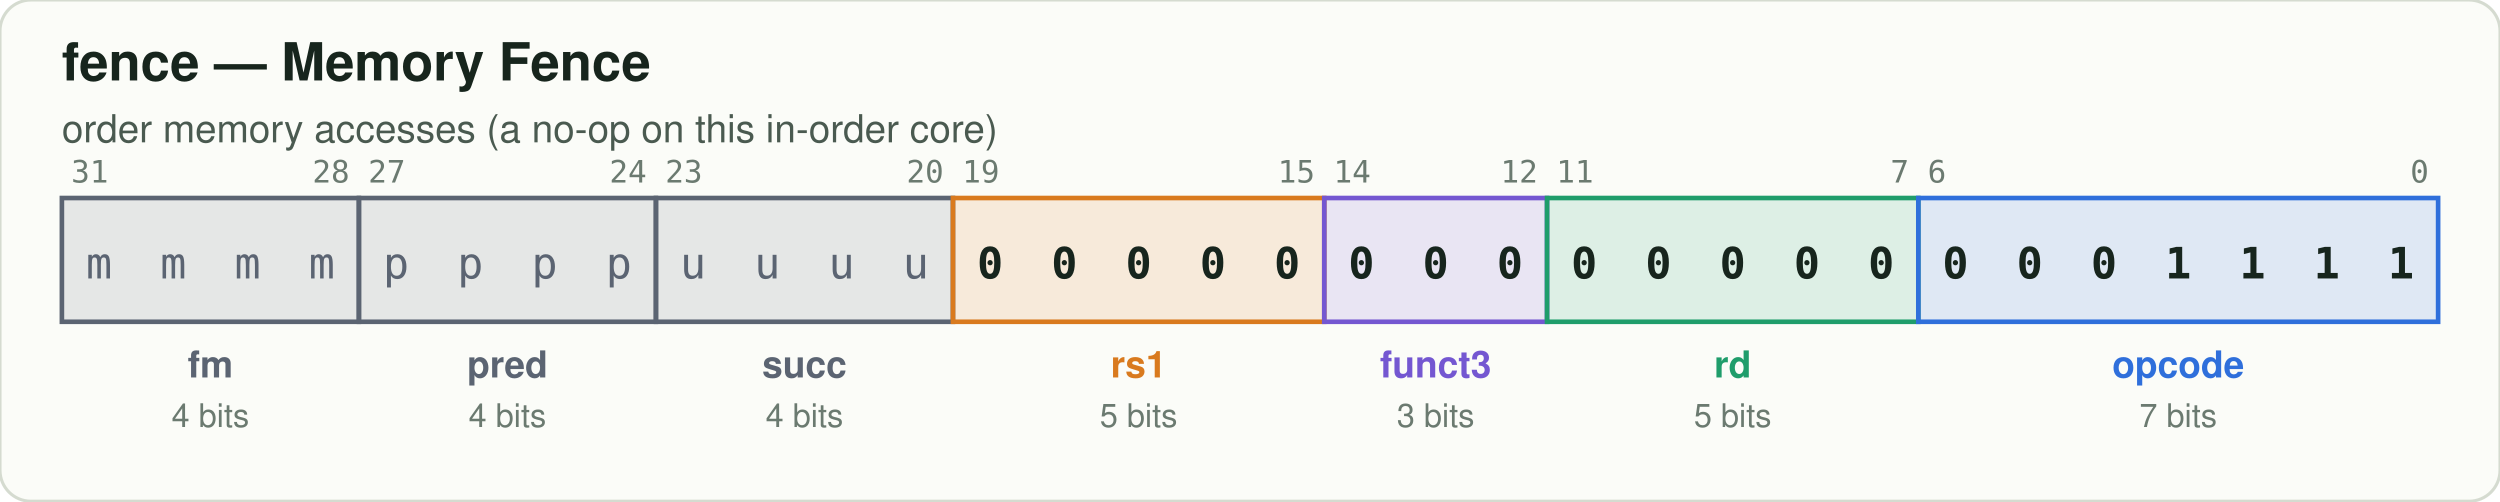
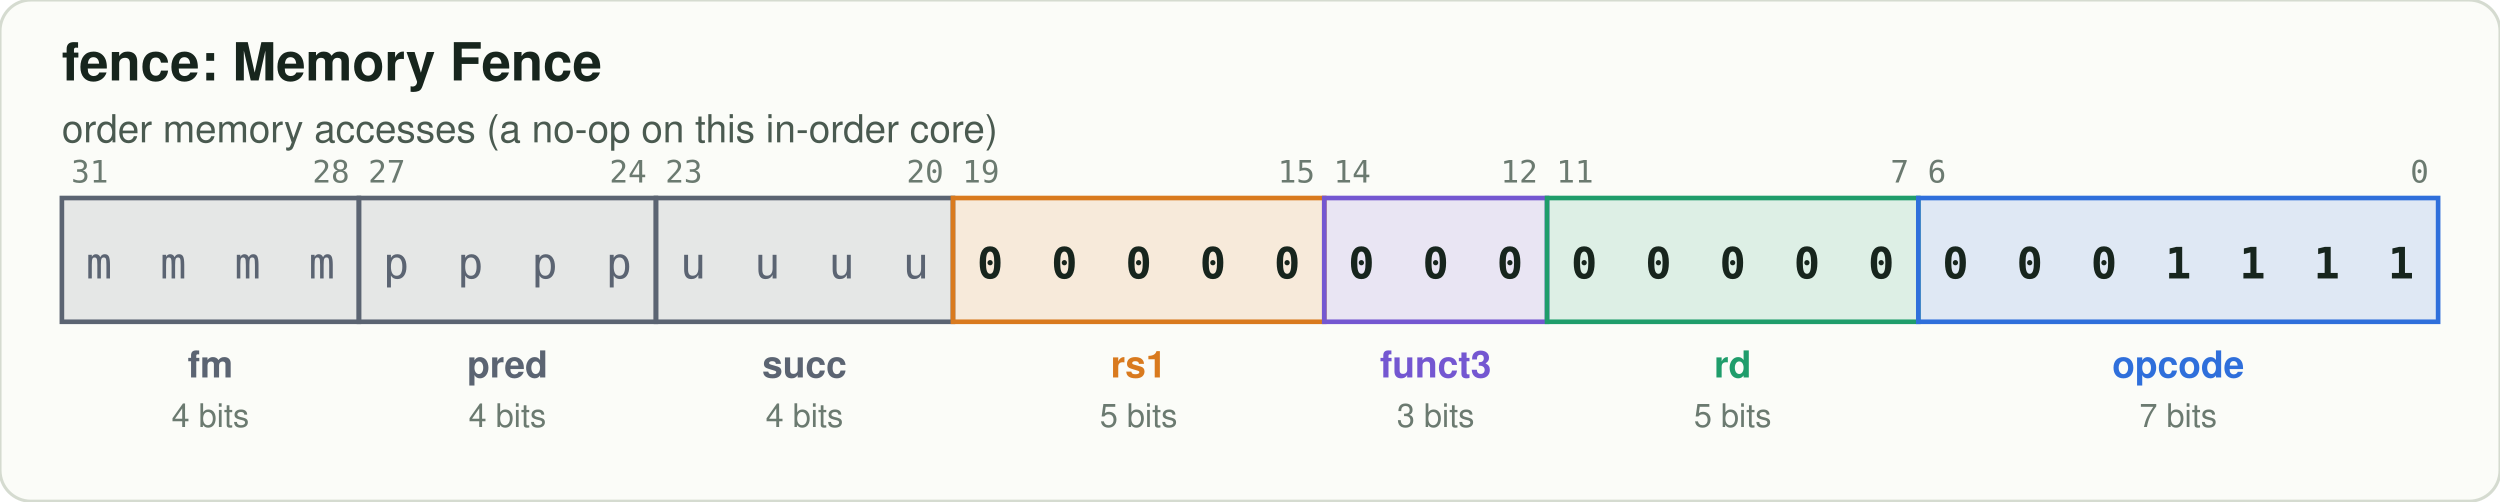
<svg xmlns="http://www.w3.org/2000/svg" viewBox="0 0 808 162" width="808" height="162">
  <rect width="100%" height="100%" rx="10" fill="#FBFCF8" stroke="#D5DBD0" />
-   <text x="20" y="26" font-family="'IBM Plex Sans','Segoe UI',Helvetica,Arial,sans-serif" font-size="17" font-weight="600" fill="#17251D">fence — Memory Fence</text>
+   <text x="20" y="26" font-family="'IBM Plex Sans','Segoe UI',Helvetica,Arial,sans-serif" font-size="17" font-weight="600" fill="#17251D">fence: Memory Fence</text>
  <text x="20" y="46" font-family="'IBM Plex Sans','Segoe UI',Helvetica,Arial,sans-serif" font-size="12.5" fill="#4A5A50">order memory accesses (a no-op on this in-order core)</text>
  <rect x="20" y="64" width="96" height="40" fill="#5B6472" fill-opacity="0.14" stroke="#5B6472" stroke-width="1.5" />
  <text x="32" y="90" text-anchor="middle" font-family="'IBM Plex Mono','SFMono-Regular',Consolas,monospace" font-size="14" font-weight="400" fill="#5B6472">m</text>
  <text x="56" y="90" text-anchor="middle" font-family="'IBM Plex Mono','SFMono-Regular',Consolas,monospace" font-size="14" font-weight="400" fill="#5B6472">m</text>
  <text x="80" y="90" text-anchor="middle" font-family="'IBM Plex Mono','SFMono-Regular',Consolas,monospace" font-size="14" font-weight="400" fill="#5B6472">m</text>
  <text x="104" y="90" text-anchor="middle" font-family="'IBM Plex Mono','SFMono-Regular',Consolas,monospace" font-size="14" font-weight="400" fill="#5B6472">m</text>
  <text x="23" y="59" font-family="'IBM Plex Mono','SFMono-Regular',Consolas,monospace" font-size="10" fill="#6B7A70">31</text>
  <text x="113" y="59" text-anchor="end" font-family="'IBM Plex Mono','SFMono-Regular',Consolas,monospace" font-size="10" fill="#6B7A70">28</text>
  <text x="68" y="122" text-anchor="middle" font-family="'IBM Plex Sans','Segoe UI',Helvetica,Arial,sans-serif" font-size="12" font-weight="600" fill="#5B6472">fm</text>
  <text x="68" y="138" text-anchor="middle" font-family="'IBM Plex Sans','Segoe UI',Helvetica,Arial,sans-serif" font-size="10.5" fill="#6B7A70">4 bits</text>
  <rect x="116" y="64" width="96" height="40" fill="#5B6472" fill-opacity="0.14" stroke="#5B6472" stroke-width="1.5" />
  <text x="128" y="90" text-anchor="middle" font-family="'IBM Plex Mono','SFMono-Regular',Consolas,monospace" font-size="14" font-weight="400" fill="#5B6472">p</text>
  <text x="152" y="90" text-anchor="middle" font-family="'IBM Plex Mono','SFMono-Regular',Consolas,monospace" font-size="14" font-weight="400" fill="#5B6472">p</text>
  <text x="176" y="90" text-anchor="middle" font-family="'IBM Plex Mono','SFMono-Regular',Consolas,monospace" font-size="14" font-weight="400" fill="#5B6472">p</text>
  <text x="200" y="90" text-anchor="middle" font-family="'IBM Plex Mono','SFMono-Regular',Consolas,monospace" font-size="14" font-weight="400" fill="#5B6472">p</text>
  <text x="119" y="59" font-family="'IBM Plex Mono','SFMono-Regular',Consolas,monospace" font-size="10" fill="#6B7A70">27</text>
  <text x="209" y="59" text-anchor="end" font-family="'IBM Plex Mono','SFMono-Regular',Consolas,monospace" font-size="10" fill="#6B7A70">24</text>
  <text x="164" y="122" text-anchor="middle" font-family="'IBM Plex Sans','Segoe UI',Helvetica,Arial,sans-serif" font-size="12" font-weight="600" fill="#5B6472">pred</text>
  <text x="164" y="138" text-anchor="middle" font-family="'IBM Plex Sans','Segoe UI',Helvetica,Arial,sans-serif" font-size="10.5" fill="#6B7A70">4 bits</text>
  <rect x="212" y="64" width="96" height="40" fill="#5B6472" fill-opacity="0.14" stroke="#5B6472" stroke-width="1.5" />
  <text x="224" y="90" text-anchor="middle" font-family="'IBM Plex Mono','SFMono-Regular',Consolas,monospace" font-size="14" font-weight="400" fill="#5B6472">u</text>
  <text x="248" y="90" text-anchor="middle" font-family="'IBM Plex Mono','SFMono-Regular',Consolas,monospace" font-size="14" font-weight="400" fill="#5B6472">u</text>
  <text x="272" y="90" text-anchor="middle" font-family="'IBM Plex Mono','SFMono-Regular',Consolas,monospace" font-size="14" font-weight="400" fill="#5B6472">u</text>
  <text x="296" y="90" text-anchor="middle" font-family="'IBM Plex Mono','SFMono-Regular',Consolas,monospace" font-size="14" font-weight="400" fill="#5B6472">u</text>
  <text x="215" y="59" font-family="'IBM Plex Mono','SFMono-Regular',Consolas,monospace" font-size="10" fill="#6B7A70">23</text>
  <text x="305" y="59" text-anchor="end" font-family="'IBM Plex Mono','SFMono-Regular',Consolas,monospace" font-size="10" fill="#6B7A70">20</text>
  <text x="260" y="122" text-anchor="middle" font-family="'IBM Plex Sans','Segoe UI',Helvetica,Arial,sans-serif" font-size="12" font-weight="600" fill="#5B6472">succ</text>
  <text x="260" y="138" text-anchor="middle" font-family="'IBM Plex Sans','Segoe UI',Helvetica,Arial,sans-serif" font-size="10.5" fill="#6B7A70">4 bits</text>
  <rect x="308" y="64" width="120" height="40" fill="#D97A1E" fill-opacity="0.14" stroke="#D97A1E" stroke-width="1.5" />
  <text x="320" y="90" text-anchor="middle" font-family="'IBM Plex Mono','SFMono-Regular',Consolas,monospace" font-size="14" font-weight="700" fill="#17251D">0</text>
  <text x="344" y="90" text-anchor="middle" font-family="'IBM Plex Mono','SFMono-Regular',Consolas,monospace" font-size="14" font-weight="700" fill="#17251D">0</text>
  <text x="368" y="90" text-anchor="middle" font-family="'IBM Plex Mono','SFMono-Regular',Consolas,monospace" font-size="14" font-weight="700" fill="#17251D">0</text>
  <text x="392" y="90" text-anchor="middle" font-family="'IBM Plex Mono','SFMono-Regular',Consolas,monospace" font-size="14" font-weight="700" fill="#17251D">0</text>
  <text x="416" y="90" text-anchor="middle" font-family="'IBM Plex Mono','SFMono-Regular',Consolas,monospace" font-size="14" font-weight="700" fill="#17251D">0</text>
  <text x="311" y="59" font-family="'IBM Plex Mono','SFMono-Regular',Consolas,monospace" font-size="10" fill="#6B7A70">19</text>
  <text x="425" y="59" text-anchor="end" font-family="'IBM Plex Mono','SFMono-Regular',Consolas,monospace" font-size="10" fill="#6B7A70">15</text>
  <text x="368" y="122" text-anchor="middle" font-family="'IBM Plex Sans','Segoe UI',Helvetica,Arial,sans-serif" font-size="12" font-weight="600" fill="#D97A1E">rs1</text>
  <text x="368" y="138" text-anchor="middle" font-family="'IBM Plex Sans','Segoe UI',Helvetica,Arial,sans-serif" font-size="10.5" fill="#6B7A70">5 bits</text>
  <rect x="428" y="64" width="72" height="40" fill="#7457D1" fill-opacity="0.14" stroke="#7457D1" stroke-width="1.5" />
  <text x="440" y="90" text-anchor="middle" font-family="'IBM Plex Mono','SFMono-Regular',Consolas,monospace" font-size="14" font-weight="700" fill="#17251D">0</text>
  <text x="464" y="90" text-anchor="middle" font-family="'IBM Plex Mono','SFMono-Regular',Consolas,monospace" font-size="14" font-weight="700" fill="#17251D">0</text>
  <text x="488" y="90" text-anchor="middle" font-family="'IBM Plex Mono','SFMono-Regular',Consolas,monospace" font-size="14" font-weight="700" fill="#17251D">0</text>
  <text x="431" y="59" font-family="'IBM Plex Mono','SFMono-Regular',Consolas,monospace" font-size="10" fill="#6B7A70">14</text>
  <text x="497" y="59" text-anchor="end" font-family="'IBM Plex Mono','SFMono-Regular',Consolas,monospace" font-size="10" fill="#6B7A70">12</text>
  <text x="464" y="122" text-anchor="middle" font-family="'IBM Plex Sans','Segoe UI',Helvetica,Arial,sans-serif" font-size="12" font-weight="600" fill="#7457D1">funct3</text>
  <text x="464" y="138" text-anchor="middle" font-family="'IBM Plex Sans','Segoe UI',Helvetica,Arial,sans-serif" font-size="10.5" fill="#6B7A70">3 bits</text>
  <rect x="500" y="64" width="120" height="40" fill="#1F9D6B" fill-opacity="0.14" stroke="#1F9D6B" stroke-width="1.5" />
  <text x="512" y="90" text-anchor="middle" font-family="'IBM Plex Mono','SFMono-Regular',Consolas,monospace" font-size="14" font-weight="700" fill="#17251D">0</text>
  <text x="536" y="90" text-anchor="middle" font-family="'IBM Plex Mono','SFMono-Regular',Consolas,monospace" font-size="14" font-weight="700" fill="#17251D">0</text>
  <text x="560" y="90" text-anchor="middle" font-family="'IBM Plex Mono','SFMono-Regular',Consolas,monospace" font-size="14" font-weight="700" fill="#17251D">0</text>
  <text x="584" y="90" text-anchor="middle" font-family="'IBM Plex Mono','SFMono-Regular',Consolas,monospace" font-size="14" font-weight="700" fill="#17251D">0</text>
  <text x="608" y="90" text-anchor="middle" font-family="'IBM Plex Mono','SFMono-Regular',Consolas,monospace" font-size="14" font-weight="700" fill="#17251D">0</text>
  <text x="503" y="59" font-family="'IBM Plex Mono','SFMono-Regular',Consolas,monospace" font-size="10" fill="#6B7A70">11</text>
  <text x="617" y="59" text-anchor="end" font-family="'IBM Plex Mono','SFMono-Regular',Consolas,monospace" font-size="10" fill="#6B7A70">7</text>
  <text x="560" y="122" text-anchor="middle" font-family="'IBM Plex Sans','Segoe UI',Helvetica,Arial,sans-serif" font-size="12" font-weight="600" fill="#1F9D6B">rd</text>
  <text x="560" y="138" text-anchor="middle" font-family="'IBM Plex Sans','Segoe UI',Helvetica,Arial,sans-serif" font-size="10.5" fill="#6B7A70">5 bits</text>
  <rect x="620" y="64" width="168" height="40" fill="#2F6FDB" fill-opacity="0.14" stroke="#2F6FDB" stroke-width="1.5" />
  <text x="632" y="90" text-anchor="middle" font-family="'IBM Plex Mono','SFMono-Regular',Consolas,monospace" font-size="14" font-weight="700" fill="#17251D">0</text>
  <text x="656" y="90" text-anchor="middle" font-family="'IBM Plex Mono','SFMono-Regular',Consolas,monospace" font-size="14" font-weight="700" fill="#17251D">0</text>
  <text x="680" y="90" text-anchor="middle" font-family="'IBM Plex Mono','SFMono-Regular',Consolas,monospace" font-size="14" font-weight="700" fill="#17251D">0</text>
  <text x="704" y="90" text-anchor="middle" font-family="'IBM Plex Mono','SFMono-Regular',Consolas,monospace" font-size="14" font-weight="700" fill="#17251D">1</text>
  <text x="728" y="90" text-anchor="middle" font-family="'IBM Plex Mono','SFMono-Regular',Consolas,monospace" font-size="14" font-weight="700" fill="#17251D">1</text>
  <text x="752" y="90" text-anchor="middle" font-family="'IBM Plex Mono','SFMono-Regular',Consolas,monospace" font-size="14" font-weight="700" fill="#17251D">1</text>
  <text x="776" y="90" text-anchor="middle" font-family="'IBM Plex Mono','SFMono-Regular',Consolas,monospace" font-size="14" font-weight="700" fill="#17251D">1</text>
  <text x="623" y="59" font-family="'IBM Plex Mono','SFMono-Regular',Consolas,monospace" font-size="10" fill="#6B7A70">6</text>
  <text x="785" y="59" text-anchor="end" font-family="'IBM Plex Mono','SFMono-Regular',Consolas,monospace" font-size="10" fill="#6B7A70">0</text>
  <text x="704" y="122" text-anchor="middle" font-family="'IBM Plex Sans','Segoe UI',Helvetica,Arial,sans-serif" font-size="12" font-weight="600" fill="#2F6FDB">opcode</text>
  <text x="704" y="138" text-anchor="middle" font-family="'IBM Plex Sans','Segoe UI',Helvetica,Arial,sans-serif" font-size="10.5" fill="#6B7A70">7 bits</text>
</svg>
